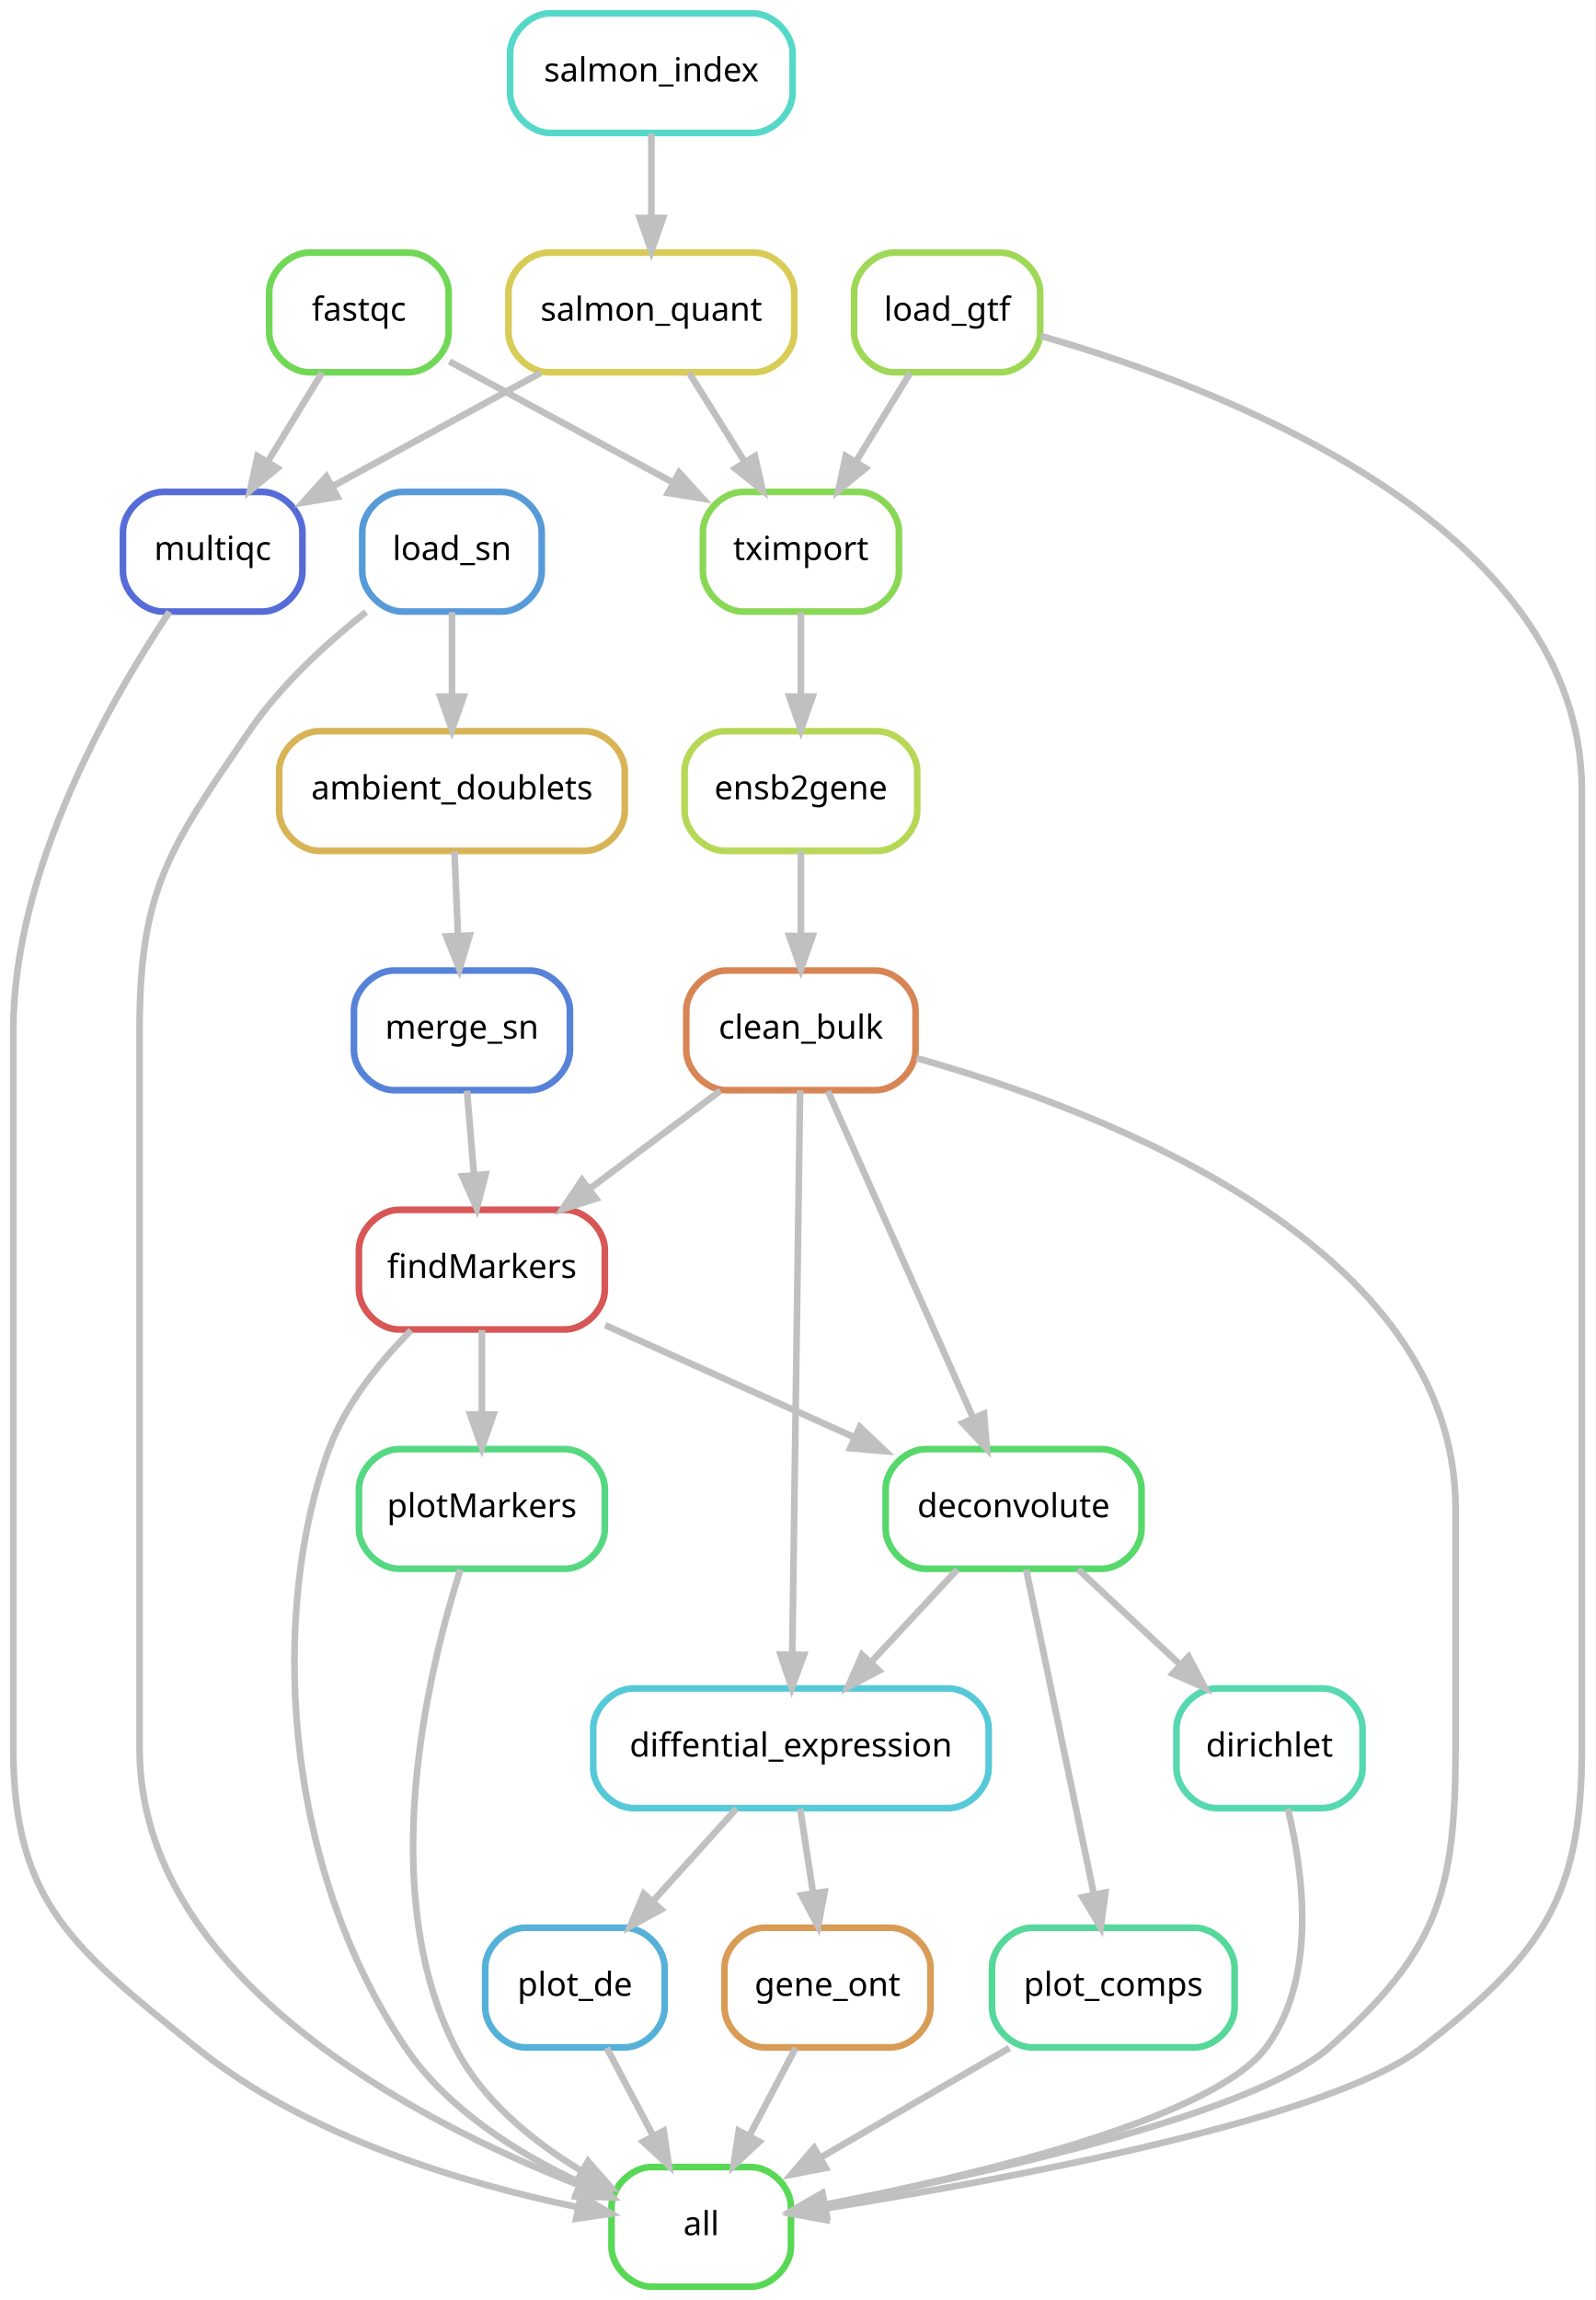
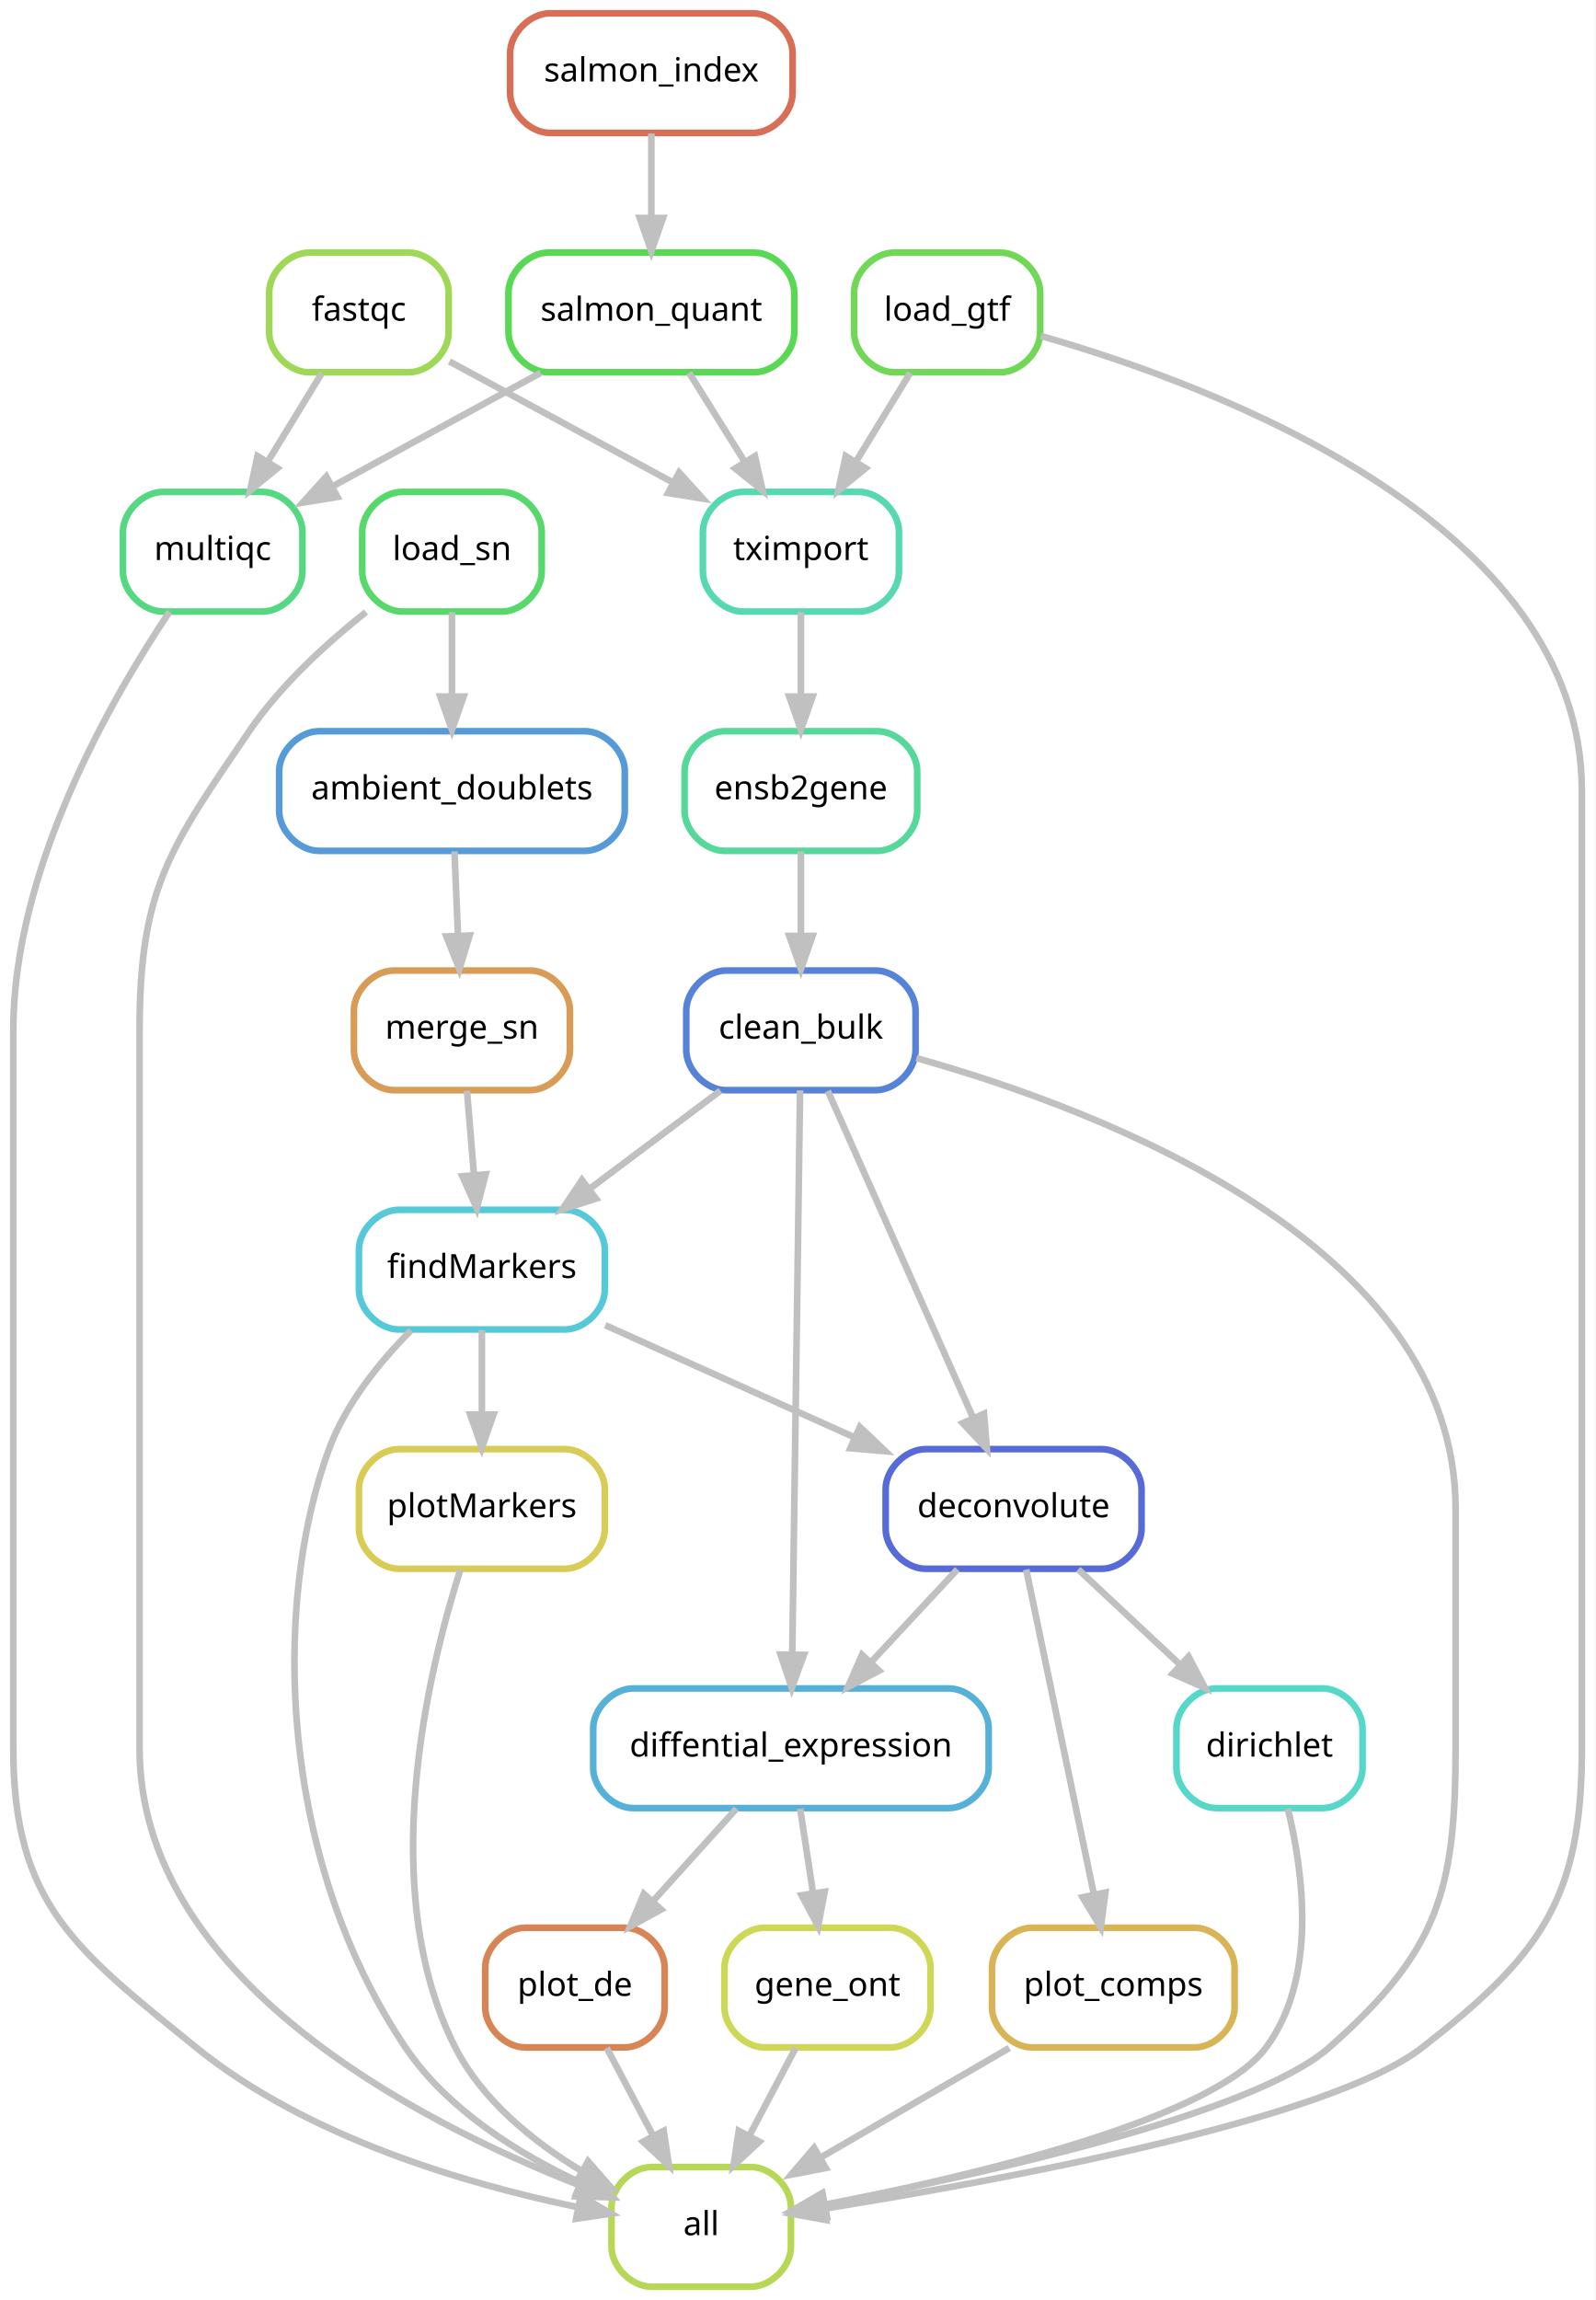
<svg xmlns="http://www.w3.org/2000/svg" width="480pt" height="692pt" viewBox="0.00 0.00 480.00 692.00">
  <g id="graph0" class="graph" transform="scale(1 1) rotate(0) translate(4 688)">
    <polygon fill="#ffffff" stroke="transparent" points="-4,4 -4,-688 476,-688 476,4 -4,4" />
    <g id="node1" class="node">
-       <path fill="none" stroke="#59d856" stroke-width="2" d="M222,-36C222,-36 192,-36 192,-36 186,-36 180,-30 180,-24 180,-24 180,-12 180,-12 180,-6 186,0 192,0 192,0 222,0 222,0 228,0 234,-6 234,-12 234,-12 234,-24 234,-24 234,-30 228,-36 222,-36" />
+       <path fill="none" stroke="#b6d856" stroke-width="2" d="M222,-36C222,-36 192,-36 192,-36 186,-36 180,-30 180,-24 180,-24 180,-12 180,-12 180,-6 186,0 192,0 192,0 222,0 222,0 228,0 234,-6 234,-12 234,-12 234,-24 234,-24 234,-30 228,-36 222,-36" />
      <text text-anchor="middle" x="207" y="-15.5" font-family="sans" font-size="10.00" fill="#000000">all</text>
    </g>
    <g id="node2" class="node">
-       <path fill="none" stroke="#566bd8" stroke-width="2" d="M75,-540C75,-540 45,-540 45,-540 39,-540 33,-534 33,-528 33,-528 33,-516 33,-516 33,-510 39,-504 45,-504 45,-504 75,-504 75,-504 81,-504 87,-510 87,-516 87,-516 87,-528 87,-528 87,-534 81,-540 75,-540" />
+       <path fill="none" stroke="#56d882" stroke-width="2" d="M75,-540C75,-540 45,-540 45,-540 39,-540 33,-534 33,-528 33,-528 33,-516 33,-516 33,-510 39,-504 45,-504 45,-504 75,-504 75,-504 81,-504 87,-510 87,-516 87,-516 87,-528 87,-528 87,-534 81,-540 75,-540" />
      <text text-anchor="middle" x="60" y="-519.5" font-family="sans" font-size="10.00" fill="#000000">multiqc</text>
    </g>
-     <g id="edge10" class="edge">
+     <g id="edge4" class="edge">
      <path fill="none" stroke="#c0c0c0" stroke-width="2" d="M46.981,-503.912C29.334,-477.566 0,-426.479 0,-378 0,-378 0,-378 0,-162 0,-115.122 18.602,-101.542 55,-72 88.453,-44.848 136.595,-30.828 169.689,-23.963" />
      <polygon fill="#c0c0c0" stroke="#c0c0c0" stroke-width="2" points="170.722,-27.327 179.867,-21.977 169.382,-20.457 170.722,-27.327" />
    </g>
    <g id="node3" class="node">
-       <path fill="none" stroke="#d8cb56" stroke-width="2" d="M223,-612C223,-612 161,-612 161,-612 155,-612 149,-606 149,-600 149,-600 149,-588 149,-588 149,-582 155,-576 161,-576 161,-576 223,-576 223,-576 229,-576 235,-582 235,-588 235,-588 235,-600 235,-600 235,-606 229,-612 223,-612" />
+       <path fill="none" stroke="#59d856" stroke-width="2" d="M223,-612C223,-612 161,-612 161,-612 155,-612 149,-606 149,-600 149,-600 149,-588 149,-588 149,-582 155,-576 161,-576 161,-576 223,-576 223,-576 229,-576 235,-582 235,-588 235,-588 235,-600 235,-600 235,-606 229,-612 223,-612" />
      <text text-anchor="middle" x="192" y="-591.5" font-family="sans" font-size="10.00" fill="#000000">salmon_quant</text>
    </g>
    <g id="edge12" class="edge">
      <path fill="none" stroke="#c0c0c0" stroke-width="2" d="M158.691,-575.831C139.57,-565.402 115.552,-552.301 95.998,-541.635" />
      <polygon fill="#c0c0c0" stroke="#c0c0c0" stroke-width="2" points="97.535,-538.487 87.081,-536.771 94.183,-544.632 97.535,-538.487" />
    </g>
    <g id="node14" class="node">
-       <path fill="none" stroke="#88d856" stroke-width="2" d="M254.5,-540C254.5,-540 219.5,-540 219.5,-540 213.5,-540 207.5,-534 207.5,-528 207.5,-528 207.5,-516 207.5,-516 207.5,-510 213.5,-504 219.5,-504 219.5,-504 254.5,-504 254.5,-504 260.5,-504 266.5,-510 266.5,-516 266.5,-516 266.5,-528 266.5,-528 266.5,-534 260.5,-540 254.5,-540" />
+       <path fill="none" stroke="#56d8b1" stroke-width="2" d="M254.5,-540C254.5,-540 219.5,-540 219.5,-540 213.5,-540 207.5,-534 207.5,-528 207.5,-528 207.5,-516 207.5,-516 207.5,-510 213.5,-504 219.5,-504 219.5,-504 254.5,-504 254.5,-504 260.5,-504 266.5,-510 266.5,-516 266.5,-516 266.5,-528 266.5,-528 266.5,-534 260.5,-540 254.5,-540" />
      <text text-anchor="middle" x="237" y="-519.5" font-family="sans" font-size="10.00" fill="#000000">tximport</text>
    </g>
-     <g id="edge24" class="edge">
+     <g id="edge23" class="edge">
      <path fill="none" stroke="#c0c0c0" stroke-width="2" d="M203.355,-575.831C208.433,-567.708 214.523,-557.964 220.118,-549.012" />
      <polygon fill="#c0c0c0" stroke="#c0c0c0" stroke-width="2" points="223.16,-550.748 225.492,-540.413 217.224,-547.038 223.16,-550.748" />
    </g>
    <g id="node4" class="node">
-       <path fill="none" stroke="#56d8c9" stroke-width="2" d="M222.5,-684C222.5,-684 161.5,-684 161.5,-684 155.5,-684 149.5,-678 149.5,-672 149.5,-672 149.5,-660 149.5,-660 149.5,-654 155.5,-648 161.5,-648 161.5,-648 222.5,-648 222.5,-648 228.5,-648 234.5,-654 234.5,-660 234.5,-660 234.5,-672 234.5,-672 234.5,-678 228.5,-684 222.5,-684" />
+       <path fill="none" stroke="#d86e56" stroke-width="2" d="M222.5,-684C222.5,-684 161.5,-684 161.5,-684 155.5,-684 149.5,-678 149.5,-672 149.5,-672 149.5,-660 149.5,-660 149.5,-654 155.5,-648 161.5,-648 161.5,-648 222.5,-648 222.5,-648 228.5,-648 234.5,-654 234.5,-660 234.5,-660 234.5,-672 234.5,-672 234.5,-678 228.5,-684 222.5,-684" />
      <text text-anchor="middle" x="192" y="-663.5" font-family="sans" font-size="10.00" fill="#000000">salmon_index</text>
    </g>
    <g id="edge13" class="edge">
      <path fill="none" stroke="#c0c0c0" stroke-width="2" d="M192,-647.831C192,-640.131 192,-630.974 192,-622.417" />
      <polygon fill="#c0c0c0" stroke="#c0c0c0" stroke-width="2" points="195.5,-622.413 192,-612.413 188.5,-622.413 195.5,-622.413" />
    </g>
    <g id="node5" class="node">
-       <path fill="none" stroke="#70d856" stroke-width="2" d="M119,-612C119,-612 89,-612 89,-612 83,-612 77,-606 77,-600 77,-600 77,-588 77,-588 77,-582 83,-576 89,-576 89,-576 119,-576 119,-576 125,-576 131,-582 131,-588 131,-588 131,-600 131,-600 131,-606 125,-612 119,-612" />
+       <path fill="none" stroke="#9fd856" stroke-width="2" d="M119,-612C119,-612 89,-612 89,-612 83,-612 77,-606 77,-600 77,-600 77,-588 77,-588 77,-582 83,-576 89,-576 89,-576 119,-576 119,-576 125,-576 131,-582 131,-588 131,-588 131,-600 131,-600 131,-606 125,-612 119,-612" />
      <text text-anchor="middle" x="104" y="-591.5" font-family="sans" font-size="10.00" fill="#000000">fastqc</text>
    </g>
    <g id="edge11" class="edge">
      <path fill="none" stroke="#c0c0c0" stroke-width="2" d="M92.897,-575.831C87.933,-567.708 81.978,-557.964 76.507,-549.012" />
      <polygon fill="#c0c0c0" stroke="#c0c0c0" stroke-width="2" points="79.454,-547.121 71.253,-540.413 73.481,-550.771 79.454,-547.121" />
    </g>
-     <g id="edge23" class="edge">
+     <g id="edge24" class="edge">
      <path fill="none" stroke="#c0c0c0" stroke-width="2" d="M131.236,-579.256C150.653,-568.744 177.029,-554.466 198.583,-542.797" />
      <polygon fill="#c0c0c0" stroke="#c0c0c0" stroke-width="2" points="200.363,-545.814 207.491,-537.975 197.03,-539.658 200.363,-545.814" />
    </g>
    <g id="node6" class="node">
-       <path fill="none" stroke="#56d89a" stroke-width="2" d="M355.5,-108C355.5,-108 306.5,-108 306.5,-108 300.5,-108 294.5,-102 294.5,-96 294.5,-96 294.5,-84 294.5,-84 294.5,-78 300.5,-72 306.5,-72 306.5,-72 355.5,-72 355.5,-72 361.5,-72 367.5,-78 367.5,-84 367.5,-84 367.5,-96 367.5,-96 367.5,-102 361.5,-108 355.5,-108" />
+       <path fill="none" stroke="#d8b456" stroke-width="2" d="M355.5,-108C355.5,-108 306.5,-108 306.5,-108 300.5,-108 294.5,-102 294.5,-96 294.5,-96 294.5,-84 294.5,-84 294.5,-78 300.5,-72 306.5,-72 306.5,-72 355.5,-72 355.5,-72 361.5,-72 367.5,-78 367.5,-84 367.5,-84 367.5,-96 367.5,-96 367.5,-102 361.5,-108 355.5,-108" />
      <text text-anchor="middle" x="331" y="-87.5" font-family="sans" font-size="10.00" fill="#000000">plot_comps</text>
    </g>
    <g id="edge1" class="edge">
      <path fill="none" stroke="#c0c0c0" stroke-width="2" d="M299.71,-71.831C282.48,-61.827 261.018,-49.365 243.084,-38.952" />
      <polygon fill="#c0c0c0" stroke="#c0c0c0" stroke-width="2" points="244.474,-35.712 234.069,-33.717 240.959,-41.766 244.474,-35.712" />
    </g>
    <g id="node7" class="node">
-       <path fill="none" stroke="#56d86b" stroke-width="2" d="M327.5,-252C327.5,-252 274.5,-252 274.5,-252 268.5,-252 262.5,-246 262.5,-240 262.5,-240 262.5,-228 262.5,-228 262.5,-222 268.5,-216 274.5,-216 274.5,-216 327.5,-216 327.5,-216 333.5,-216 339.5,-222 339.5,-228 339.5,-228 339.5,-240 339.5,-240 339.5,-246 333.5,-252 327.5,-252" />
+       <path fill="none" stroke="#566bd8" stroke-width="2" d="M327.5,-252C327.5,-252 274.5,-252 274.5,-252 268.5,-252 262.5,-246 262.5,-240 262.5,-240 262.5,-228 262.5,-228 262.5,-222 268.5,-216 274.5,-216 274.5,-216 327.5,-216 327.5,-216 333.5,-216 339.5,-222 339.5,-228 339.5,-228 339.5,-240 339.5,-240 339.5,-246 333.5,-252 327.5,-252" />
      <text text-anchor="middle" x="301" y="-231.5" font-family="sans" font-size="10.00" fill="#000000">deconvolute</text>
    </g>
    <g id="edge14" class="edge">
      <path fill="none" stroke="#c0c0c0" stroke-width="2" d="M304.8,-215.762C309.939,-191.093 319.154,-146.86 325.172,-117.973" />
      <polygon fill="#c0c0c0" stroke="#c0c0c0" stroke-width="2" points="328.618,-118.593 327.231,-108.09 321.765,-117.166 328.618,-118.593" />
    </g>
    <g id="node16" class="node">
-       <path fill="none" stroke="#56d8b1" stroke-width="2" d="M394,-180C394,-180 362,-180 362,-180 356,-180 350,-174 350,-168 350,-168 350,-156 350,-156 350,-150 356,-144 362,-144 362,-144 394,-144 394,-144 400,-144 406,-150 406,-156 406,-156 406,-168 406,-168 406,-174 400,-180 394,-180" />
+       <path fill="none" stroke="#56d8c9" stroke-width="2" d="M394,-180C394,-180 362,-180 362,-180 356,-180 350,-174 350,-168 350,-168 350,-156 350,-156 350,-150 356,-144 362,-144 362,-144 394,-144 394,-144 400,-144 406,-150 406,-156 406,-156 406,-168 406,-168 406,-174 400,-180 394,-180" />
      <text text-anchor="middle" x="378" y="-159.5" font-family="sans" font-size="10.00" fill="#000000">dirichlet</text>
    </g>
    <g id="edge26" class="edge">
      <path fill="none" stroke="#c0c0c0" stroke-width="2" d="M320.43,-215.831C329.732,-207.134 341.02,-196.578 351.129,-187.126" />
      <polygon fill="#c0c0c0" stroke="#c0c0c0" stroke-width="2" points="353.662,-189.549 358.576,-180.163 348.881,-184.436 353.662,-189.549" />
    </g>
    <g id="node18" class="node">
-       <path fill="none" stroke="#56c9d8" stroke-width="2" d="M281.5,-180C281.5,-180 186.5,-180 186.5,-180 180.5,-180 174.5,-174 174.5,-168 174.5,-168 174.5,-156 174.5,-156 174.5,-150 180.5,-144 186.5,-144 186.5,-144 281.5,-144 281.5,-144 287.5,-144 293.5,-150 293.5,-156 293.5,-156 293.5,-168 293.5,-168 293.5,-174 287.5,-180 281.5,-180" />
+       <path fill="none" stroke="#56b1d8" stroke-width="2" d="M281.5,-180C281.5,-180 186.5,-180 186.5,-180 180.5,-180 174.5,-174 174.5,-168 174.5,-168 174.5,-156 174.5,-156 174.5,-150 180.5,-144 186.5,-144 186.5,-144 281.5,-144 281.5,-144 287.5,-144 293.5,-150 293.5,-156 293.5,-156 293.5,-168 293.5,-168 293.5,-174 287.5,-180 281.5,-180" />
      <text text-anchor="middle" x="234" y="-159.5" font-family="sans" font-size="10.00" fill="#000000">diffential_expression</text>
    </g>
-     <g id="edge28" class="edge">
+     <g id="edge29" class="edge">
      <path fill="none" stroke="#c0c0c0" stroke-width="2" d="M284.093,-215.831C276.219,-207.369 266.708,-197.149 258.099,-187.897" />
      <polygon fill="#c0c0c0" stroke="#c0c0c0" stroke-width="2" points="260.509,-185.35 251.135,-180.413 255.385,-190.118 260.509,-185.35" />
    </g>
    <g id="node8" class="node">
-       <path fill="none" stroke="#d85656" stroke-width="2" d="M166,-324C166,-324 116,-324 116,-324 110,-324 104,-318 104,-312 104,-312 104,-300 104,-300 104,-294 110,-288 116,-288 116,-288 166,-288 166,-288 172,-288 178,-294 178,-300 178,-300 178,-312 178,-312 178,-318 172,-324 166,-324" />
+       <path fill="none" stroke="#56c9d8" stroke-width="2" d="M166,-324C166,-324 116,-324 116,-324 110,-324 104,-318 104,-312 104,-312 104,-300 104,-300 104,-294 110,-288 116,-288 116,-288 166,-288 166,-288 172,-288 178,-294 178,-300 178,-300 178,-312 178,-312 178,-318 172,-324 166,-324" />
      <text text-anchor="middle" x="141" y="-303.5" font-family="sans" font-size="10.00" fill="#000000">findMarkers</text>
    </g>
-     <g id="edge4" class="edge">
+     <g id="edge2" class="edge">
      <path fill="none" stroke="#c0c0c0" stroke-width="2" d="M119.687,-287.731C110.187,-278.176 100.021,-265.637 95,-252 77.467,-204.38 80.169,-128.269 118,-72 130.595,-53.267 152.084,-39.96 170.792,-31.242" />
      <polygon fill="#c0c0c0" stroke="#c0c0c0" stroke-width="2" points="172.227,-34.435 179.98,-27.213 169.416,-28.024 172.227,-34.435" />
    </g>
    <g id="edge15" class="edge">
      <path fill="none" stroke="#c0c0c0" stroke-width="2" d="M178.109,-289.301C200.44,-279.252 229.1,-266.355 253.125,-255.544" />
      <polygon fill="#c0c0c0" stroke="#c0c0c0" stroke-width="2" points="254.738,-258.656 262.421,-251.36 251.866,-252.272 254.738,-258.656" />
    </g>
    <g id="node19" class="node">
-       <path fill="none" stroke="#56d882" stroke-width="2" d="M166,-252C166,-252 116,-252 116,-252 110,-252 104,-246 104,-240 104,-240 104,-228 104,-228 104,-222 110,-216 116,-216 116,-216 166,-216 166,-216 172,-216 178,-222 178,-228 178,-228 178,-240 178,-240 178,-246 172,-252 166,-252" />
+       <path fill="none" stroke="#d8cb56" stroke-width="2" d="M166,-252C166,-252 116,-252 116,-252 110,-252 104,-246 104,-240 104,-240 104,-228 104,-228 104,-222 110,-216 116,-216 116,-216 166,-216 166,-216 172,-216 178,-222 178,-228 178,-228 178,-240 178,-240 178,-246 172,-252 166,-252" />
      <text text-anchor="middle" x="141" y="-231.5" font-family="sans" font-size="10.00" fill="#000000">plotMarkers</text>
    </g>
    <g id="edge30" class="edge">
      <path fill="none" stroke="#c0c0c0" stroke-width="2" d="M141,-287.831C141,-280.131 141,-270.974 141,-262.417" />
      <polygon fill="#c0c0c0" stroke="#c0c0c0" stroke-width="2" points="144.5,-262.413 141,-252.413 137.5,-262.413 144.5,-262.413" />
    </g>
    <g id="node9" class="node">
-       <path fill="none" stroke="#5682d8" stroke-width="2" d="M155.5,-396C155.5,-396 114.5,-396 114.5,-396 108.5,-396 102.5,-390 102.5,-384 102.5,-384 102.5,-372 102.5,-372 102.5,-366 108.5,-360 114.5,-360 114.5,-360 155.5,-360 155.5,-360 161.5,-360 167.5,-366 167.5,-372 167.5,-372 167.5,-384 167.5,-384 167.5,-390 161.5,-396 155.5,-396" />
+       <path fill="none" stroke="#d89c56" stroke-width="2" d="M155.5,-396C155.5,-396 114.5,-396 114.5,-396 108.5,-396 102.5,-390 102.5,-384 102.5,-384 102.5,-372 102.5,-372 102.5,-366 108.5,-360 114.5,-360 114.5,-360 155.5,-360 155.5,-360 161.5,-360 167.5,-366 167.5,-372 167.5,-372 167.5,-384 167.5,-384 167.5,-390 161.5,-396 155.5,-396" />
      <text text-anchor="middle" x="135" y="-375.5" font-family="sans" font-size="10.00" fill="#000000">merge_sn</text>
    </g>
-     <g id="edge17" class="edge">
+     <g id="edge18" class="edge">
      <path fill="none" stroke="#c0c0c0" stroke-width="2" d="M136.514,-359.831C137.156,-352.131 137.919,-342.974 138.632,-334.417" />
      <polygon fill="#c0c0c0" stroke="#c0c0c0" stroke-width="2" points="142.123,-334.669 139.466,-324.413 135.147,-334.088 142.123,-334.669" />
    </g>
    <g id="node10" class="node">
-       <path fill="none" stroke="#d8b456" stroke-width="2" d="M172,-468C172,-468 92,-468 92,-468 86,-468 80,-462 80,-456 80,-456 80,-444 80,-444 80,-438 86,-432 92,-432 92,-432 172,-432 172,-432 178,-432 184,-438 184,-444 184,-444 184,-456 184,-456 184,-462 178,-468 172,-468" />
+       <path fill="none" stroke="#569ad8" stroke-width="2" d="M172,-468C172,-468 92,-468 92,-468 86,-468 80,-462 80,-456 80,-456 80,-444 80,-444 80,-438 86,-432 92,-432 92,-432 172,-432 172,-432 178,-432 184,-438 184,-444 184,-444 184,-456 184,-456 184,-462 178,-468 172,-468" />
      <text text-anchor="middle" x="132" y="-447.5" font-family="sans" font-size="10.00" fill="#000000">ambient_doublets</text>
    </g>
    <g id="edge19" class="edge">
      <path fill="none" stroke="#c0c0c0" stroke-width="2" d="M132.757,-431.831C133.078,-424.131 133.459,-414.974 133.816,-406.417" />
      <polygon fill="#c0c0c0" stroke="#c0c0c0" stroke-width="2" points="137.313,-406.55 134.233,-396.413 130.319,-406.259 137.313,-406.55" />
    </g>
    <g id="node11" class="node">
-       <path fill="none" stroke="#569ad8" stroke-width="2" d="M147,-540C147,-540 117,-540 117,-540 111,-540 105,-534 105,-528 105,-528 105,-516 105,-516 105,-510 111,-504 117,-504 117,-504 147,-504 147,-504 153,-504 159,-510 159,-516 159,-516 159,-528 159,-528 159,-534 153,-540 147,-540" />
+       <path fill="none" stroke="#56d86b" stroke-width="2" d="M147,-540C147,-540 117,-540 117,-540 111,-540 105,-534 105,-528 105,-528 105,-516 105,-516 105,-510 111,-504 117,-504 117,-504 147,-504 147,-504 153,-504 159,-510 159,-516 159,-516 159,-528 159,-528 159,-534 153,-540 147,-540" />
      <text text-anchor="middle" x="132" y="-519.5" font-family="sans" font-size="10.00" fill="#000000">load_sn</text>
    </g>
-     <g id="edge8" class="edge">
+     <g id="edge10" class="edge">
      <path fill="none" stroke="#c0c0c0" stroke-width="2" d="M106.134,-503.86C94.103,-494.336 80.407,-481.786 71,-468 46.986,-432.809 38,-420.604 38,-378 38,-378 38,-378 38,-162 38,-92.977 120.683,-50.06 170.382,-30.499" />
      <polygon fill="#c0c0c0" stroke="#c0c0c0" stroke-width="2" points="171.746,-33.724 179.847,-26.897 169.256,-27.182 171.746,-33.724" />
    </g>
    <g id="edge20" class="edge">
      <path fill="none" stroke="#c0c0c0" stroke-width="2" d="M132,-503.831C132,-496.131 132,-486.974 132,-478.417" />
      <polygon fill="#c0c0c0" stroke="#c0c0c0" stroke-width="2" points="135.5,-478.413 132,-468.413 128.5,-478.413 135.5,-478.413" />
    </g>
    <g id="node12" class="node">
-       <path fill="none" stroke="#d88556" stroke-width="2" d="M259.5,-396C259.5,-396 214.5,-396 214.5,-396 208.5,-396 202.5,-390 202.5,-384 202.5,-384 202.5,-372 202.5,-372 202.5,-366 208.5,-360 214.5,-360 214.5,-360 259.5,-360 259.5,-360 265.5,-360 271.5,-366 271.5,-372 271.5,-372 271.5,-384 271.5,-384 271.5,-390 265.5,-396 259.5,-396" />
+       <path fill="none" stroke="#5682d8" stroke-width="2" d="M259.5,-396C259.5,-396 214.5,-396 214.5,-396 208.5,-396 202.5,-390 202.5,-384 202.5,-384 202.5,-372 202.5,-372 202.5,-366 208.5,-360 214.5,-360 214.5,-360 259.5,-360 259.5,-360 265.5,-360 271.5,-366 271.5,-372 271.5,-372 271.5,-384 271.5,-384 271.5,-390 265.5,-396 259.5,-396" />
      <text text-anchor="middle" x="237" y="-375.5" font-family="sans" font-size="10.00" fill="#000000">clean_bulk</text>
    </g>
-     <g id="edge5" class="edge">
+     <g id="edge7" class="edge">
      <path fill="none" stroke="#c0c0c0" stroke-width="2" d="M271.766,-369.649C328.321,-353.757 434,-313.433 434,-234 434,-234 434,-234 434,-162 434,-118.581 428.505,-100.786 396,-72 373.508,-52.081 292.543,-34.017 244.183,-24.679" />
      <polygon fill="#c0c0c0" stroke="#c0c0c0" stroke-width="2" points="244.577,-21.191 234.1,-22.767 243.273,-28.069 244.577,-21.191" />
    </g>
    <g id="edge16" class="edge">
      <path fill="none" stroke="#c0c0c0" stroke-width="2" d="M245.106,-359.762C256.118,-334.985 275.902,-290.471 288.736,-261.594" />
      <polygon fill="#c0c0c0" stroke="#c0c0c0" stroke-width="2" points="292.097,-262.649 292.96,-252.09 285.7,-259.806 292.097,-262.649" />
    </g>
-     <g id="edge18" class="edge">
+     <g id="edge17" class="edge">
      <path fill="none" stroke="#c0c0c0" stroke-width="2" d="M212.775,-359.831C200.837,-350.878 186.274,-339.956 173.394,-330.296" />
      <polygon fill="#c0c0c0" stroke="#c0c0c0" stroke-width="2" points="175.317,-327.363 165.217,-324.163 171.117,-332.963 175.317,-327.363" />
    </g>
-     <g id="edge29" class="edge">
+     <g id="edge28" class="edge">
      <path fill="none" stroke="#c0c0c0" stroke-width="2" d="M236.749,-359.955C236.228,-322.394 235.022,-235.554 234.395,-190.41" />
      <polygon fill="#c0c0c0" stroke="#c0c0c0" stroke-width="2" points="237.891,-190.095 234.252,-180.145 230.891,-190.193 237.891,-190.095" />
    </g>
    <g id="node13" class="node">
-       <path fill="none" stroke="#b6d856" stroke-width="2" d="M260,-468C260,-468 214,-468 214,-468 208,-468 202,-462 202,-456 202,-456 202,-444 202,-444 202,-438 208,-432 214,-432 214,-432 260,-432 260,-432 266,-432 272,-438 272,-444 272,-444 272,-456 272,-456 272,-462 266,-468 260,-468" />
+       <path fill="none" stroke="#56d89a" stroke-width="2" d="M260,-468C260,-468 214,-468 214,-468 208,-468 202,-462 202,-456 202,-456 202,-444 202,-444 202,-438 208,-432 214,-432 214,-432 260,-432 260,-432 266,-432 272,-438 272,-444 272,-444 272,-456 272,-456 272,-462 266,-468 260,-468" />
      <text text-anchor="middle" x="237" y="-447.5" font-family="sans" font-size="10.00" fill="#000000">ensb2gene</text>
    </g>
    <g id="edge21" class="edge">
      <path fill="none" stroke="#c0c0c0" stroke-width="2" d="M237,-431.831C237,-424.131 237,-414.974 237,-406.417" />
      <polygon fill="#c0c0c0" stroke="#c0c0c0" stroke-width="2" points="240.5,-406.413 237,-396.413 233.5,-406.413 240.5,-406.413" />
    </g>
    <g id="edge22" class="edge">
      <path fill="none" stroke="#c0c0c0" stroke-width="2" d="M237,-503.831C237,-496.131 237,-486.974 237,-478.417" />
      <polygon fill="#c0c0c0" stroke="#c0c0c0" stroke-width="2" points="240.5,-478.413 237,-468.413 233.5,-478.413 240.5,-478.413" />
    </g>
    <g id="node15" class="node">
-       <path fill="none" stroke="#9fd856" stroke-width="2" d="M297,-612C297,-612 265,-612 265,-612 259,-612 253,-606 253,-600 253,-600 253,-588 253,-588 253,-582 259,-576 265,-576 265,-576 297,-576 297,-576 303,-576 309,-582 309,-588 309,-588 309,-600 309,-600 309,-606 303,-612 297,-612" />
+       <path fill="none" stroke="#70d856" stroke-width="2" d="M297,-612C297,-612 265,-612 265,-612 259,-612 253,-606 253,-600 253,-600 253,-588 253,-588 253,-582 259,-576 265,-576 265,-576 297,-576 297,-576 303,-576 309,-582 309,-588 309,-588 309,-600 309,-600 309,-606 303,-612 297,-612" />
      <text text-anchor="middle" x="281" y="-591.5" font-family="sans" font-size="10.00" fill="#000000">load_gtf</text>
    </g>
-     <g id="edge2" class="edge">
+     <g id="edge9" class="edge">
      <path fill="none" stroke="#c0c0c0" stroke-width="2" d="M309.183,-586.929C362.313,-571.72 472,-530.564 472,-450 472,-450 472,-450 472,-162 472,-116.667 459.747,-99.879 424,-72 396.175,-50.299 298.448,-32.189 244.123,-23.512" />
      <polygon fill="#c0c0c0" stroke="#c0c0c0" stroke-width="2" points="244.613,-20.046 234.191,-21.954 243.528,-26.962 244.613,-20.046" />
    </g>
    <g id="edge25" class="edge">
      <path fill="none" stroke="#c0c0c0" stroke-width="2" d="M269.897,-575.831C264.933,-567.708 258.978,-557.964 253.507,-549.012" />
      <polygon fill="#c0c0c0" stroke="#c0c0c0" stroke-width="2" points="256.454,-547.121 248.253,-540.413 250.481,-550.771 256.454,-547.121" />
    </g>
-     <g id="edge3" class="edge">
+     <g id="edge8" class="edge">
      <path fill="none" stroke="#c0c0c0" stroke-width="2" d="M383.525,-143.824C388.32,-124.121 392.339,-92.724 377,-72 361.105,-50.524 289.398,-33.465 244.342,-24.626" />
      <polygon fill="#c0c0c0" stroke="#c0c0c0" stroke-width="2" points="244.817,-21.154 234.338,-22.712 243.502,-28.029 244.817,-21.154" />
    </g>
    <g id="node17" class="node">
-       <path fill="none" stroke="#56b1d8" stroke-width="2" d="M184,-108C184,-108 154,-108 154,-108 148,-108 142,-102 142,-96 142,-96 142,-84 142,-84 142,-78 148,-72 154,-72 154,-72 184,-72 184,-72 190,-72 196,-78 196,-84 196,-84 196,-96 196,-96 196,-102 190,-108 184,-108" />
+       <path fill="none" stroke="#d88556" stroke-width="2" d="M184,-108C184,-108 154,-108 154,-108 148,-108 142,-102 142,-96 142,-96 142,-84 142,-84 142,-78 148,-72 154,-72 154,-72 184,-72 184,-72 190,-72 196,-78 196,-84 196,-84 196,-96 196,-96 196,-102 190,-108 184,-108" />
      <text text-anchor="middle" x="169" y="-87.5" font-family="sans" font-size="10.00" fill="#000000">plot_de</text>
    </g>
-     <g id="edge7" class="edge">
+     <g id="edge6" class="edge">
      <path fill="none" stroke="#c0c0c0" stroke-width="2" d="M178.589,-71.831C182.832,-63.792 187.912,-54.167 192.596,-45.292" />
      <polygon fill="#c0c0c0" stroke="#c0c0c0" stroke-width="2" points="195.71,-46.891 197.282,-36.413 189.519,-43.623 195.71,-46.891" />
    </g>
    <g id="edge27" class="edge">
      <path fill="none" stroke="#c0c0c0" stroke-width="2" d="M217.598,-143.831C209.958,-135.369 200.732,-125.149 192.379,-115.897" />
      <polygon fill="#c0c0c0" stroke="#c0c0c0" stroke-width="2" points="194.922,-113.491 185.623,-108.413 189.726,-118.181 194.922,-113.491" />
    </g>
    <g id="node20" class="node">
-       <path fill="none" stroke="#d89c56" stroke-width="2" d="M264,-108C264,-108 226,-108 226,-108 220,-108 214,-102 214,-96 214,-96 214,-84 214,-84 214,-78 220,-72 226,-72 226,-72 264,-72 264,-72 270,-72 276,-78 276,-84 276,-84 276,-96 276,-96 276,-102 270,-108 264,-108" />
+       <path fill="none" stroke="#ced856" stroke-width="2" d="M264,-108C264,-108 226,-108 226,-108 220,-108 214,-102 214,-96 214,-96 214,-84 214,-84 214,-78 220,-72 226,-72 226,-72 264,-72 264,-72 270,-72 276,-78 276,-84 276,-84 276,-96 276,-96 276,-102 270,-108 264,-108" />
      <text text-anchor="middle" x="245" y="-87.5" font-family="sans" font-size="10.00" fill="#000000">gene_ont</text>
    </g>
    <g id="edge31" class="edge">
      <path fill="none" stroke="#c0c0c0" stroke-width="2" d="M236.776,-143.831C237.952,-136.131 239.351,-126.974 240.659,-118.417" />
      <polygon fill="#c0c0c0" stroke="#c0c0c0" stroke-width="2" points="244.136,-118.827 242.187,-108.413 237.217,-117.77 244.136,-118.827" />
    </g>
-     <g id="edge9" class="edge">
+     <g id="edge3" class="edge">
      <path fill="none" stroke="#c0c0c0" stroke-width="2" d="M134.53,-215.771C124.573,-184.44 109.015,-119.194 133,-72 141.115,-56.032 156.413,-43.662 171.002,-34.815" />
      <polygon fill="#c0c0c0" stroke="#c0c0c0" stroke-width="2" points="172.948,-37.736 179.924,-29.762 169.498,-31.645 172.948,-37.736" />
    </g>
-     <g id="edge6" class="edge">
+     <g id="edge5" class="edge">
      <path fill="none" stroke="#c0c0c0" stroke-width="2" d="M235.411,-71.831C231.168,-63.792 226.088,-54.167 221.404,-45.292" />
      <polygon fill="#c0c0c0" stroke="#c0c0c0" stroke-width="2" points="224.481,-43.623 216.718,-36.413 218.29,-46.891 224.481,-43.623" />
    </g>
  </g>
</svg>
